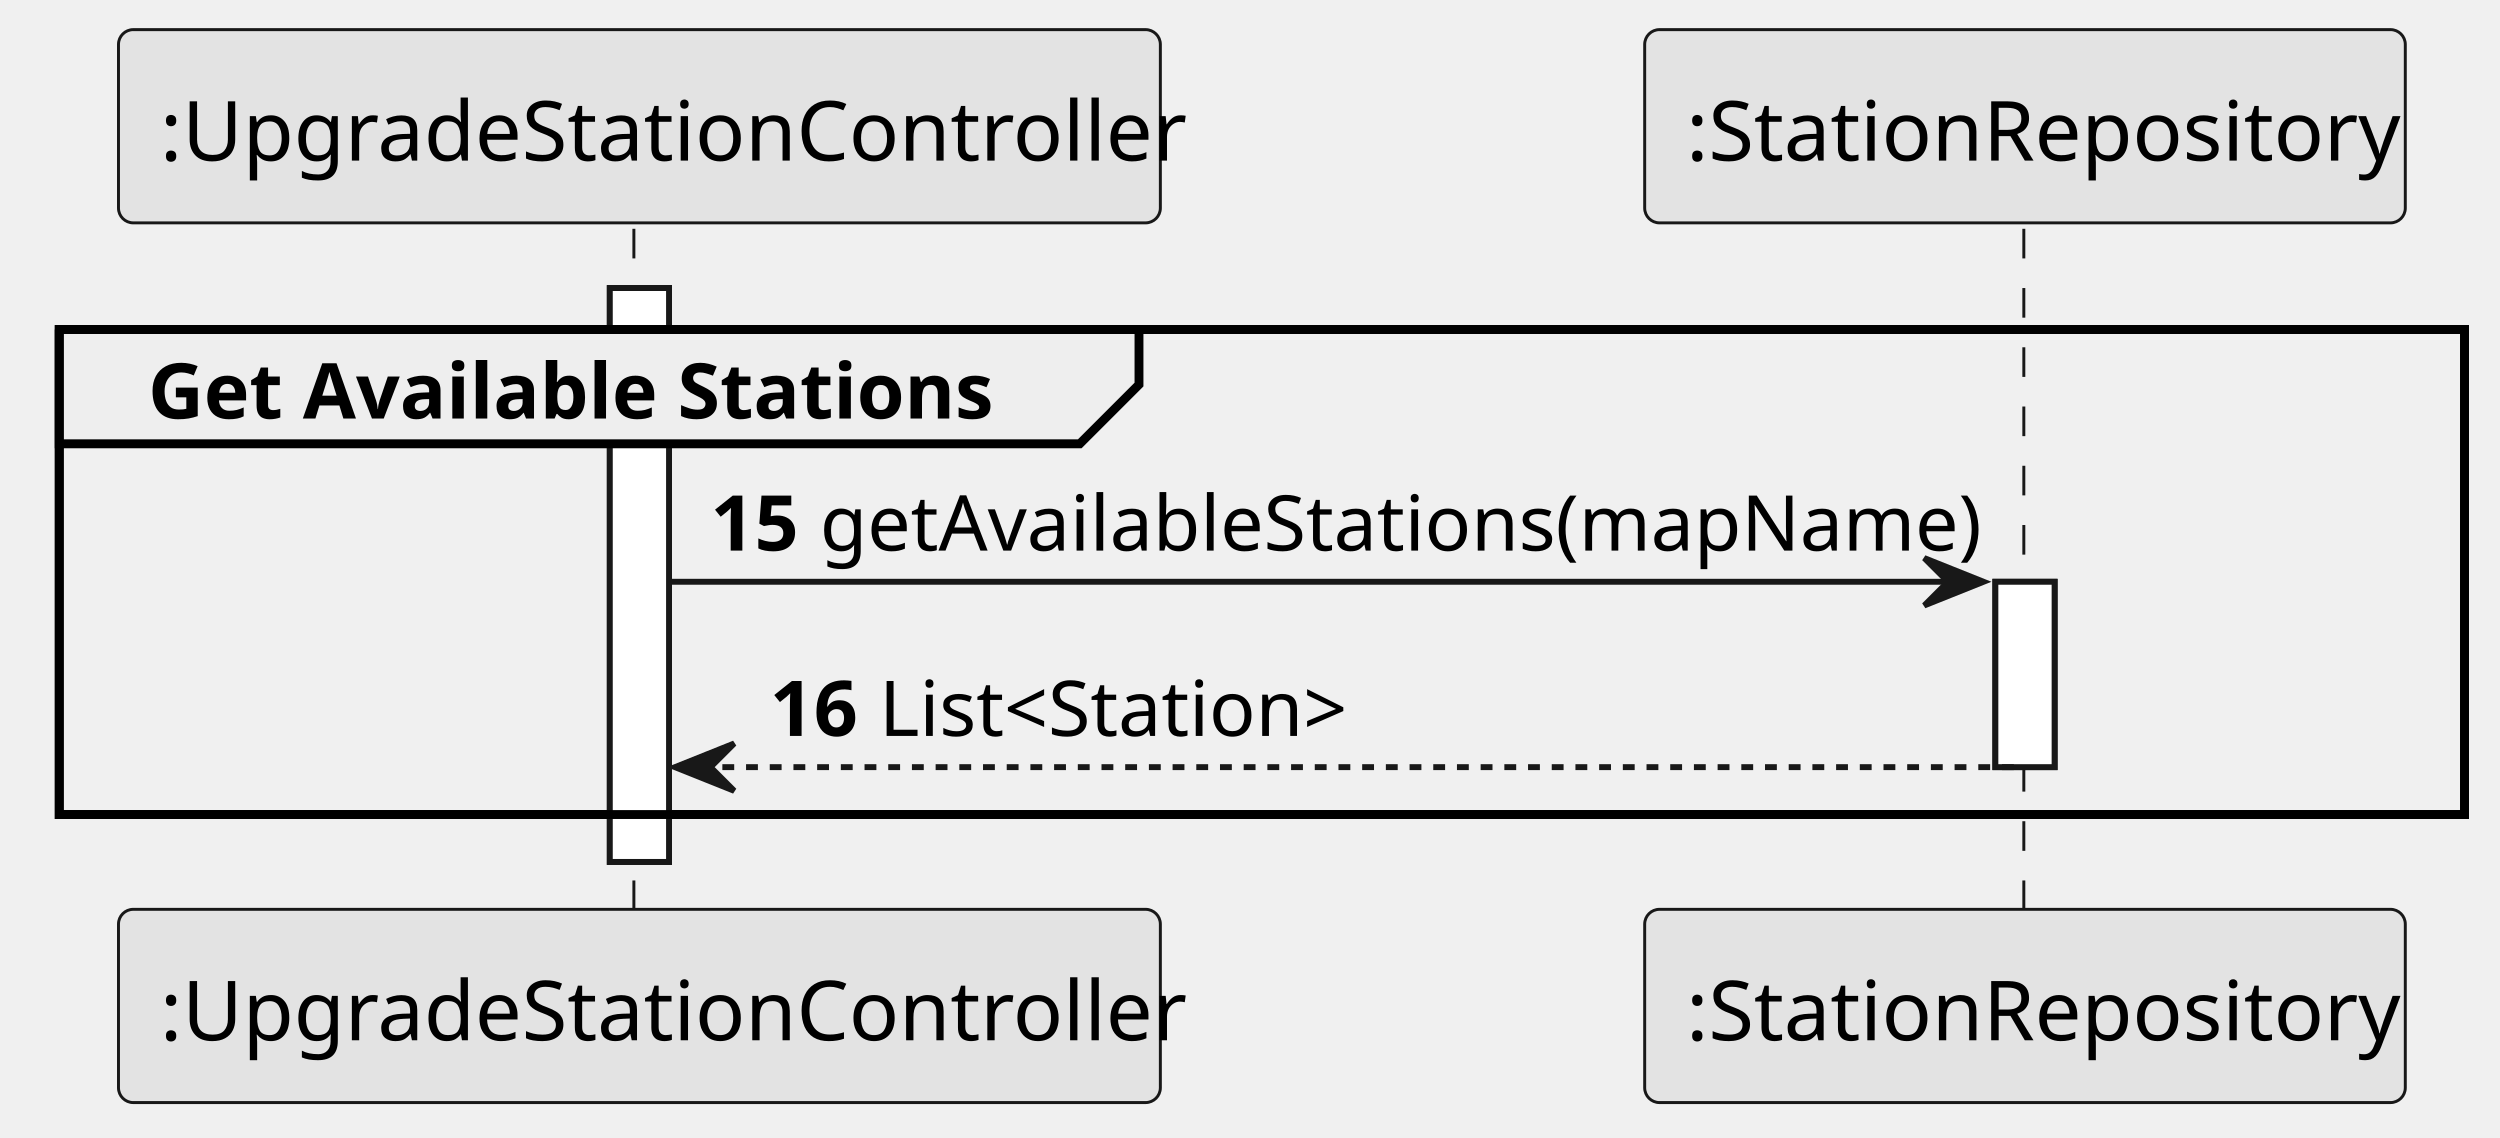
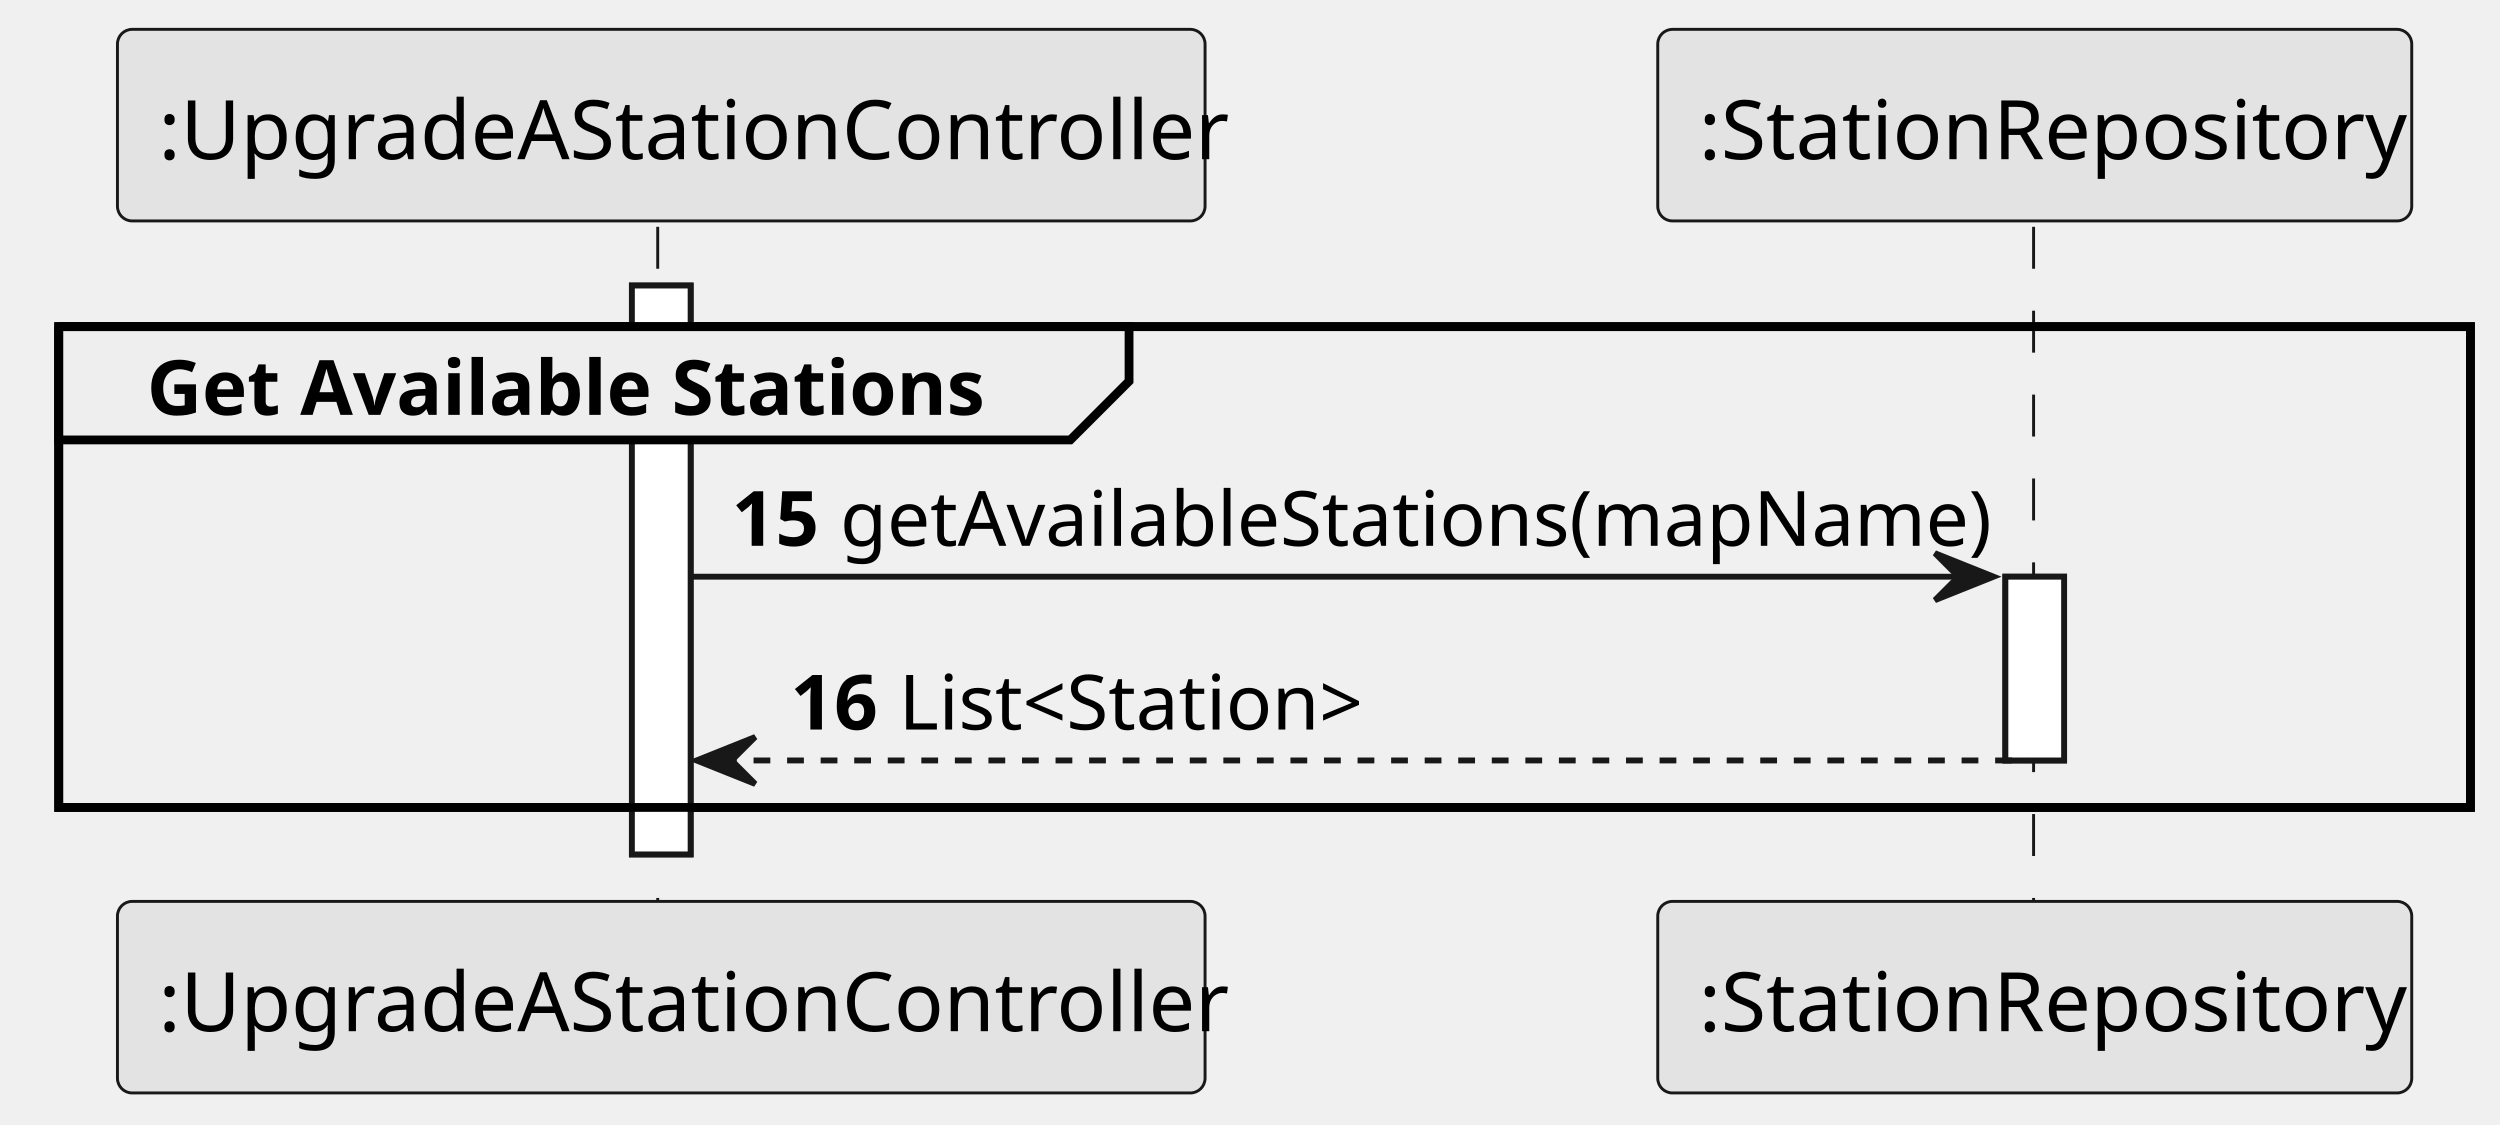
- <svg xmlns="http://www.w3.org/2000/svg" contentStyleType="text/css" height="192px" preserveAspectRatio="none" style="width:422px;height:192px;background:#FFFFFF;" version="1.1" viewBox="0 0 422 192" width="422px" zoomAndPan="magnify">
+ <svg xmlns="http://www.w3.org/2000/svg" contentStyleType="text/css" height="134.4px" preserveAspectRatio="none" style="width:298px;height:134px;background:#FFFFFF;" version="1.1" viewBox="0 0 298 134" width="298.2px" zoomAndPan="magnify">
  <defs />
  <g>
-     <rect fill="#FFFFFF" height="96.873" style="stroke:#181818;stroke-width:1.0;" width="10" x="102.934" y="48.621" />
-     <rect fill="#FFFFFF" height="31.291" style="stroke:#181818;stroke-width:1.0;" width="10" x="336.818" y="98.203" />
-     <rect fill="none" height="81.873" style="stroke:#000000;stroke-width:1.5;" width="406.015" x="10" y="55.621" />
-     <line style="stroke:#181818;stroke-width:0.5;stroke-dasharray:5.0,5.0;" x1="107" x2="107" y1="38.621" y2="154.494" />
-     <line style="stroke:#181818;stroke-width:0.5;stroke-dasharray:5.0,5.0;" x1="341.622" x2="341.622" y1="38.621" y2="154.494" />
-     <rect fill="#E3E3E3" height="32.621" rx="2.5" ry="2.5" style="stroke:#181818;stroke-width:0.5;" width="175.868" x="20" y="5" />
-     <text fill="#000000" font-family="sans-serif" font-size="14" lengthAdjust="spacing" textLength="161.868" x="27" y="27.107">:UpgradeStationController</text>
-     <rect fill="#E3E3E3" height="32.621" rx="2.5" ry="2.5" style="stroke:#181818;stroke-width:0.5;" width="175.868" x="20" y="153.494" />
-     <text fill="#000000" font-family="sans-serif" font-size="14" lengthAdjust="spacing" textLength="161.868" x="27" y="175.602">:UpgradeStationController</text>
-     <rect fill="#E3E3E3" height="32.621" rx="2.5" ry="2.5" style="stroke:#181818;stroke-width:0.5;" width="128.393" x="277.622" y="5" />
-     <text fill="#000000" font-family="sans-serif" font-size="14" lengthAdjust="spacing" textLength="114.393" x="284.622" y="27.107">:StationRepository</text>
-     <rect fill="#E3E3E3" height="32.621" rx="2.5" ry="2.5" style="stroke:#181818;stroke-width:0.5;" width="128.393" x="277.622" y="153.494" />
-     <text fill="#000000" font-family="sans-serif" font-size="14" lengthAdjust="spacing" textLength="114.393" x="284.622" y="175.602">:StationRepository</text>
-     <rect fill="#FFFFFF" height="96.873" style="stroke:#181818;stroke-width:1.0;" width="10" x="102.934" y="48.621" />
-     <rect fill="#FFFFFF" height="31.291" style="stroke:#181818;stroke-width:1.0;" width="10" x="336.818" y="98.203" />
-     <path d="M10,55.621 L192.262,55.621 L192.262,64.912 L182.262,74.912 L10,74.912 L10,55.621 " fill="#EEEEEE" style="stroke:#000000;stroke-width:1.5;" />
-     <rect fill="none" height="81.873" style="stroke:#000000;stroke-width:1.5;" width="406.015" x="10" y="55.621" />
-     <text fill="#000000" font-family="sans-serif" font-size="13" font-weight="bold" lengthAdjust="spacing" textLength="137.262" x="25" y="70.649">Get Available Stations</text>
-     <polygon fill="#181818" points="324.818,94.203,334.818,98.203,324.818,102.203,328.818,98.203" style="stroke:#181818;stroke-width:1.0;" />
-     <line style="stroke:#181818;stroke-width:1.0;" x1="112.934" x2="330.818" y1="98.203" y2="98.203" />
-     <text fill="#000000" font-family="sans-serif" font-size="13" font-weight="bold" lengthAdjust="spacing" textLength="14.46" x="119.934" y="92.94">15</text>
-     <text fill="#000000" font-family="sans-serif" font-size="13" lengthAdjust="spacing" textLength="186.424" x="138.394" y="92.94">getAvailableStations(mapName)</text>
-     <polygon fill="#181818" points="123.934,125.494,113.934,129.494,123.934,133.494,119.934,129.494" style="stroke:#181818;stroke-width:1.0;" />
-     <line style="stroke:#181818;stroke-width:1.0;stroke-dasharray:2.0,2.0;" x1="117.934" x2="340.818" y1="129.494" y2="129.494" />
-     <text fill="#000000" font-family="sans-serif" font-size="13" font-weight="bold" lengthAdjust="spacing" textLength="14.46" x="129.934" y="124.231">16</text>
-     <text fill="#000000" font-family="sans-serif" font-size="13" lengthAdjust="spacing" textLength="75.886" x="148.394" y="124.231">List&lt;Station&gt;</text>
+     <rect fill="#FFFFFF" height="67.811" style="stroke:#181818;stroke-width:0.7;" width="7" x="75.322" y="34.035" />
+     <rect fill="#FFFFFF" height="21.904" style="stroke:#181818;stroke-width:0.7;" width="7" x="239.041" y="68.742" />
+     <rect fill="none" height="57.311" style="stroke:#000000;stroke-width:1.05;" width="287.478" x="7" y="38.935" />
+     <line style="stroke:#181818;stroke-width:0.35;stroke-dasharray:5.0,5.0;" x1="78.4" x2="78.4" y1="27.035" y2="108.146" />
+     <line style="stroke:#181818;stroke-width:0.35;stroke-dasharray:5.0,5.0;" x1="242.404" x2="242.404" y1="27.035" y2="108.146" />
+     <rect fill="#E3E3E3" height="22.835" rx="1.75" ry="1.75" style="stroke:#181818;stroke-width:0.35;" width="129.644" x="14" y="3.5" />
+     <text fill="#000000" font-family="sans-serif" font-size="9.8" lengthAdjust="spacing" textLength="119.844" x="18.9" y="18.975">:UpgradeAStationController</text>
+     <rect fill="#E3E3E3" height="22.835" rx="1.75" ry="1.75" style="stroke:#181818;stroke-width:0.35;" width="129.644" x="14" y="107.446" />
+     <text fill="#000000" font-family="sans-serif" font-size="9.8" lengthAdjust="spacing" textLength="119.844" x="18.9" y="122.921">:UpgradeAStationController</text>
+     <rect fill="#E3E3E3" height="22.835" rx="1.75" ry="1.75" style="stroke:#181818;stroke-width:0.35;" width="89.875" x="197.604" y="3.5" />
+     <text fill="#000000" font-family="sans-serif" font-size="9.8" lengthAdjust="spacing" textLength="80.075" x="202.504" y="18.975">:StationRepository</text>
+     <rect fill="#E3E3E3" height="22.835" rx="1.75" ry="1.75" style="stroke:#181818;stroke-width:0.35;" width="89.875" x="197.604" y="107.446" />
+     <text fill="#000000" font-family="sans-serif" font-size="9.8" lengthAdjust="spacing" textLength="80.075" x="202.504" y="122.921">:StationRepository</text>
+     <rect fill="#FFFFFF" height="67.811" style="stroke:#181818;stroke-width:0.7;" width="7" x="75.322" y="34.035" />
+     <rect fill="#FFFFFF" height="21.904" style="stroke:#181818;stroke-width:0.7;" width="7" x="239.041" y="68.742" />
+     <path d="M7,38.935 L134.583,38.935 L134.583,45.438 L127.583,52.438 L7,52.438 L7,38.935 " fill="#EEEEEE" style="stroke:#000000;stroke-width:1.05;" />
+     <rect fill="none" height="57.311" style="stroke:#000000;stroke-width:1.05;" width="287.478" x="7" y="38.935" />
+     <text fill="#000000" font-family="sans-serif" font-size="9.1" font-weight="bold" lengthAdjust="spacing" textLength="96.083" x="17.5" y="49.455">Get Available Stations</text>
+     <polygon fill="#181818" points="230.641,65.942,237.641,68.742,230.641,71.542,233.441,68.742" style="stroke:#181818;stroke-width:0.7;" />
+     <line style="stroke:#181818;stroke-width:0.7;" x1="82.322" x2="234.841" y1="68.742" y2="68.742" />
+     <text fill="#000000" font-family="sans-serif" font-size="9.1" font-weight="bold" lengthAdjust="spacing" textLength="10.122" x="87.222" y="65.058">15</text>
+     <text fill="#000000" font-family="sans-serif" font-size="9.1" lengthAdjust="spacing" textLength="130.497" x="100.144" y="65.058">getAvailableStations(mapName)</text>
+     <polygon fill="#181818" points="90.022,87.846,83.022,90.646,90.022,93.446,87.222,90.646" style="stroke:#181818;stroke-width:0.7;" />
+     <line style="stroke:#181818;stroke-width:0.7;stroke-dasharray:2.0,2.0;" x1="85.822" x2="241.841" y1="90.646" y2="90.646" />
+     <text fill="#000000" font-family="sans-serif" font-size="9.1" font-weight="bold" lengthAdjust="spacing" textLength="10.122" x="94.222" y="86.962">16</text>
+     <text fill="#000000" font-family="sans-serif" font-size="9.1" lengthAdjust="spacing" textLength="53.12" x="107.144" y="86.962">List&lt;Station&gt;</text>
  </g>
</svg>
